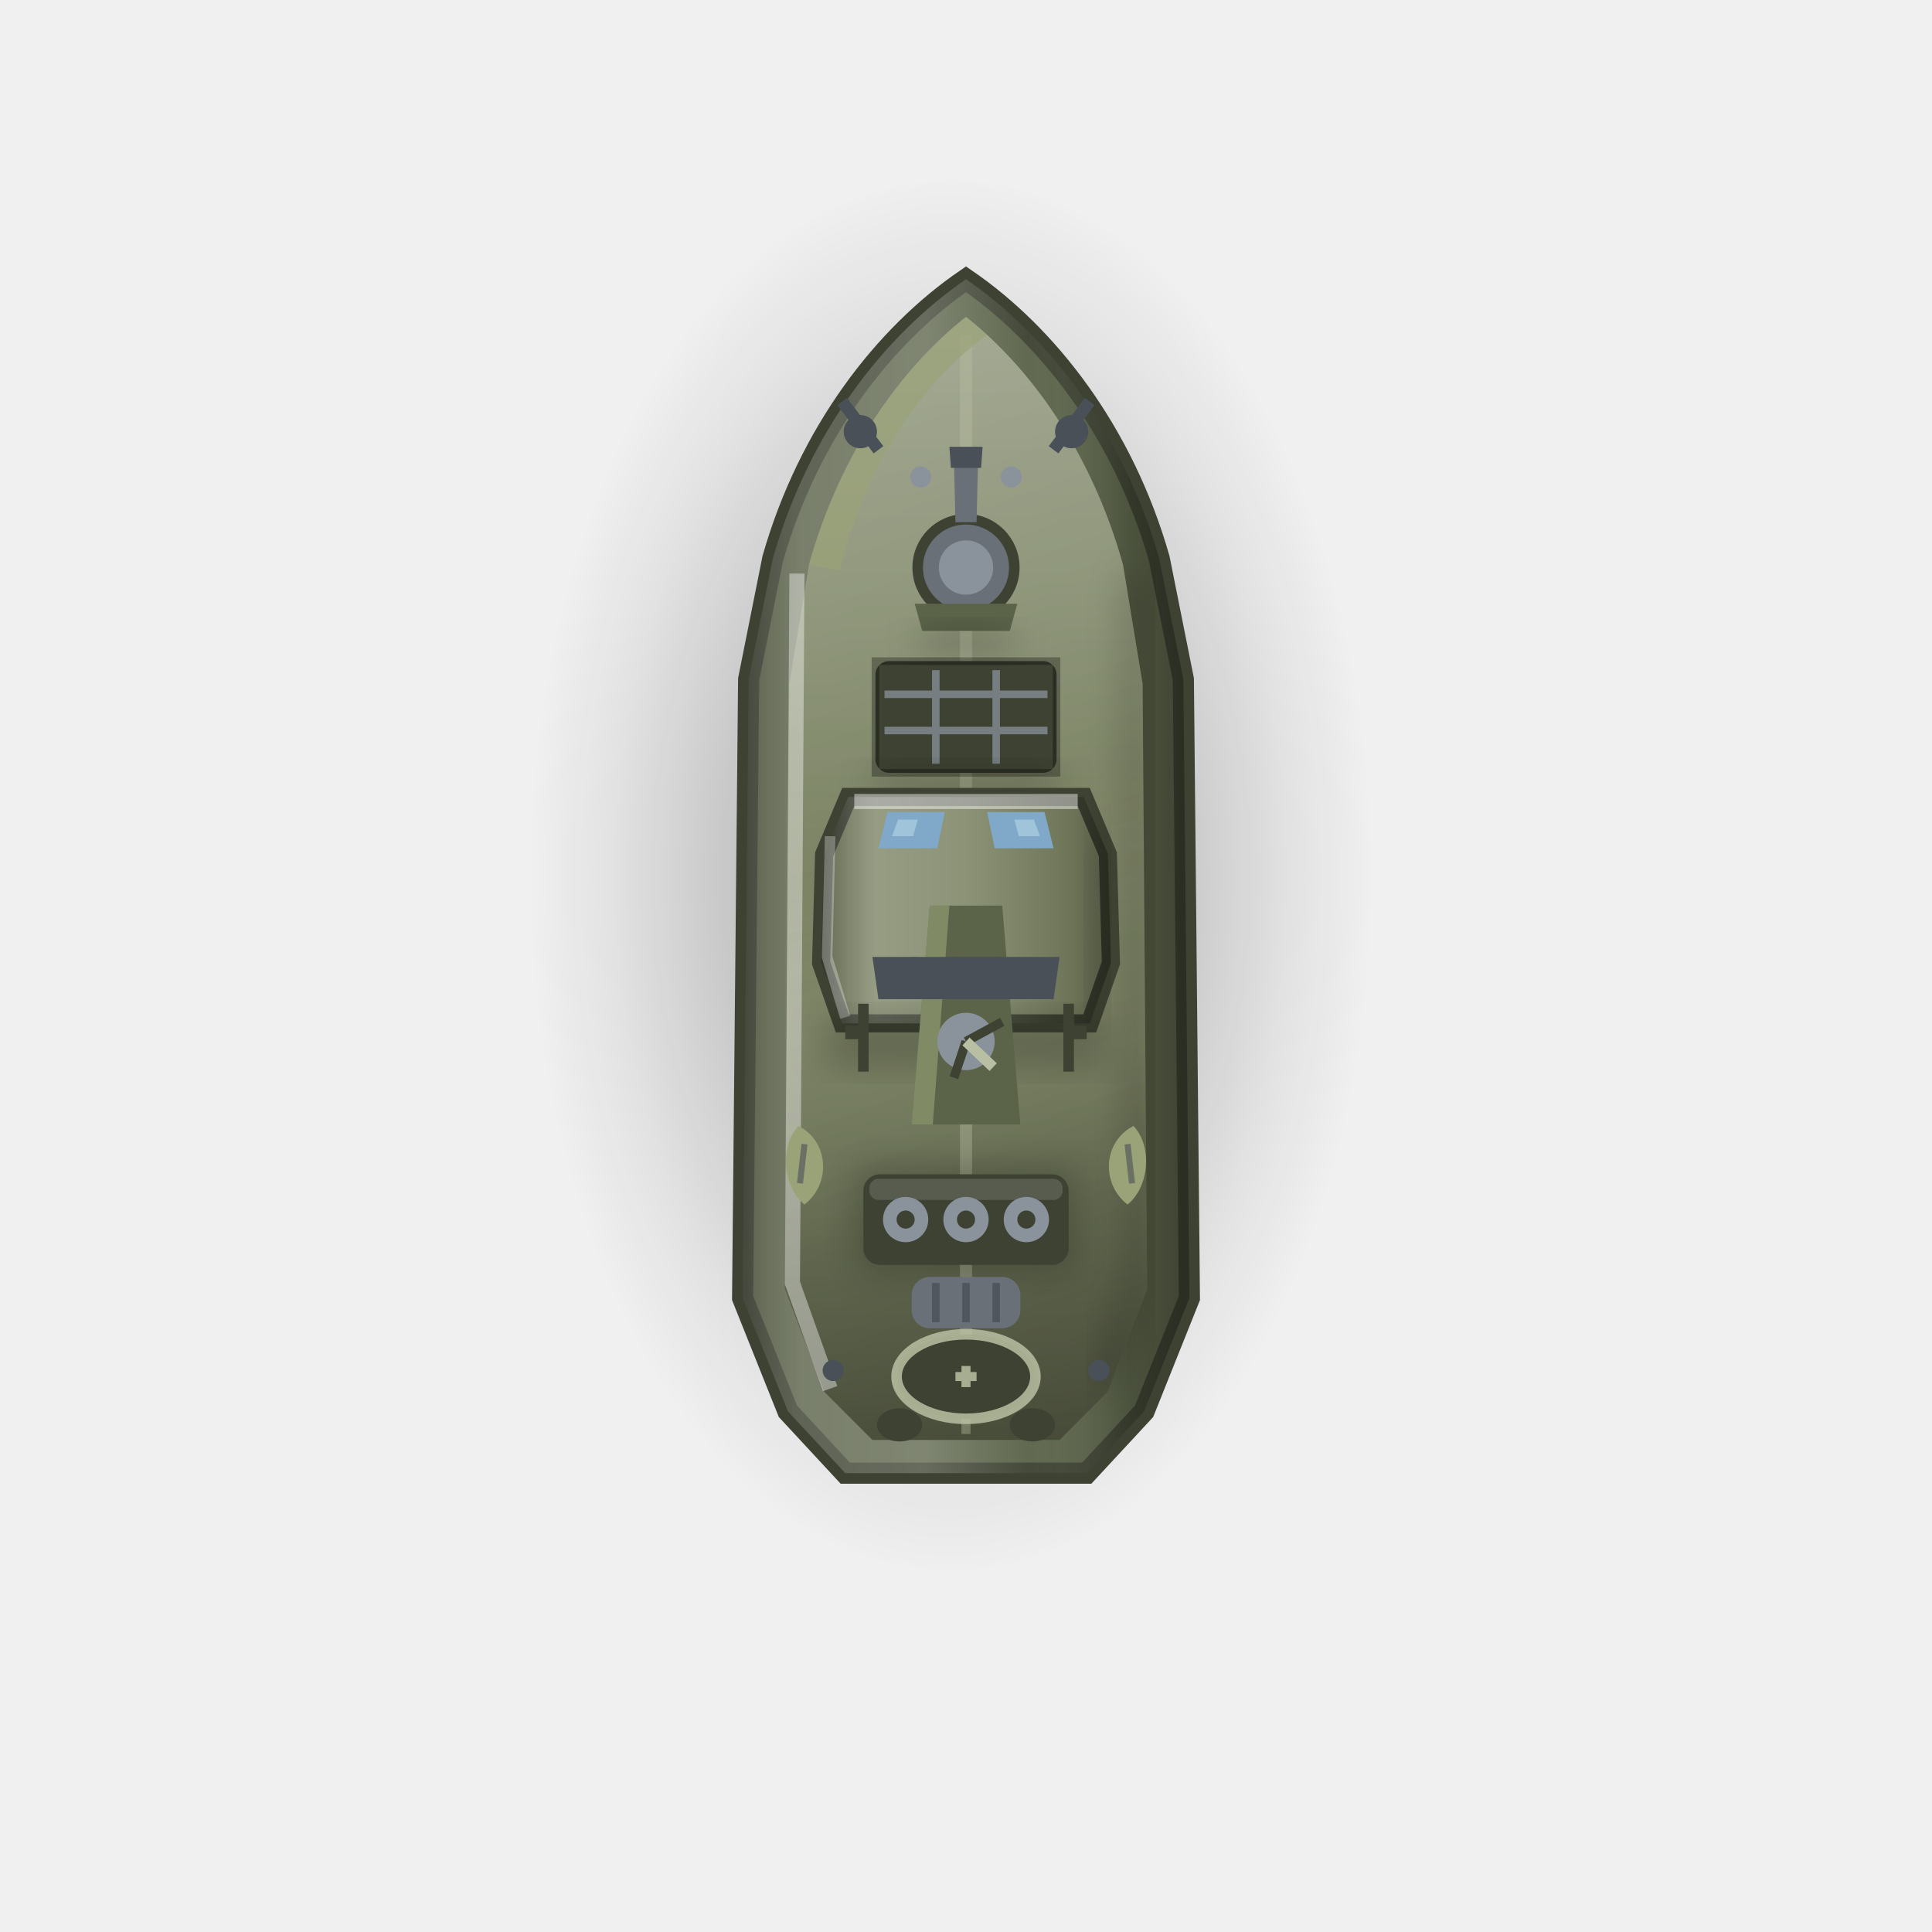
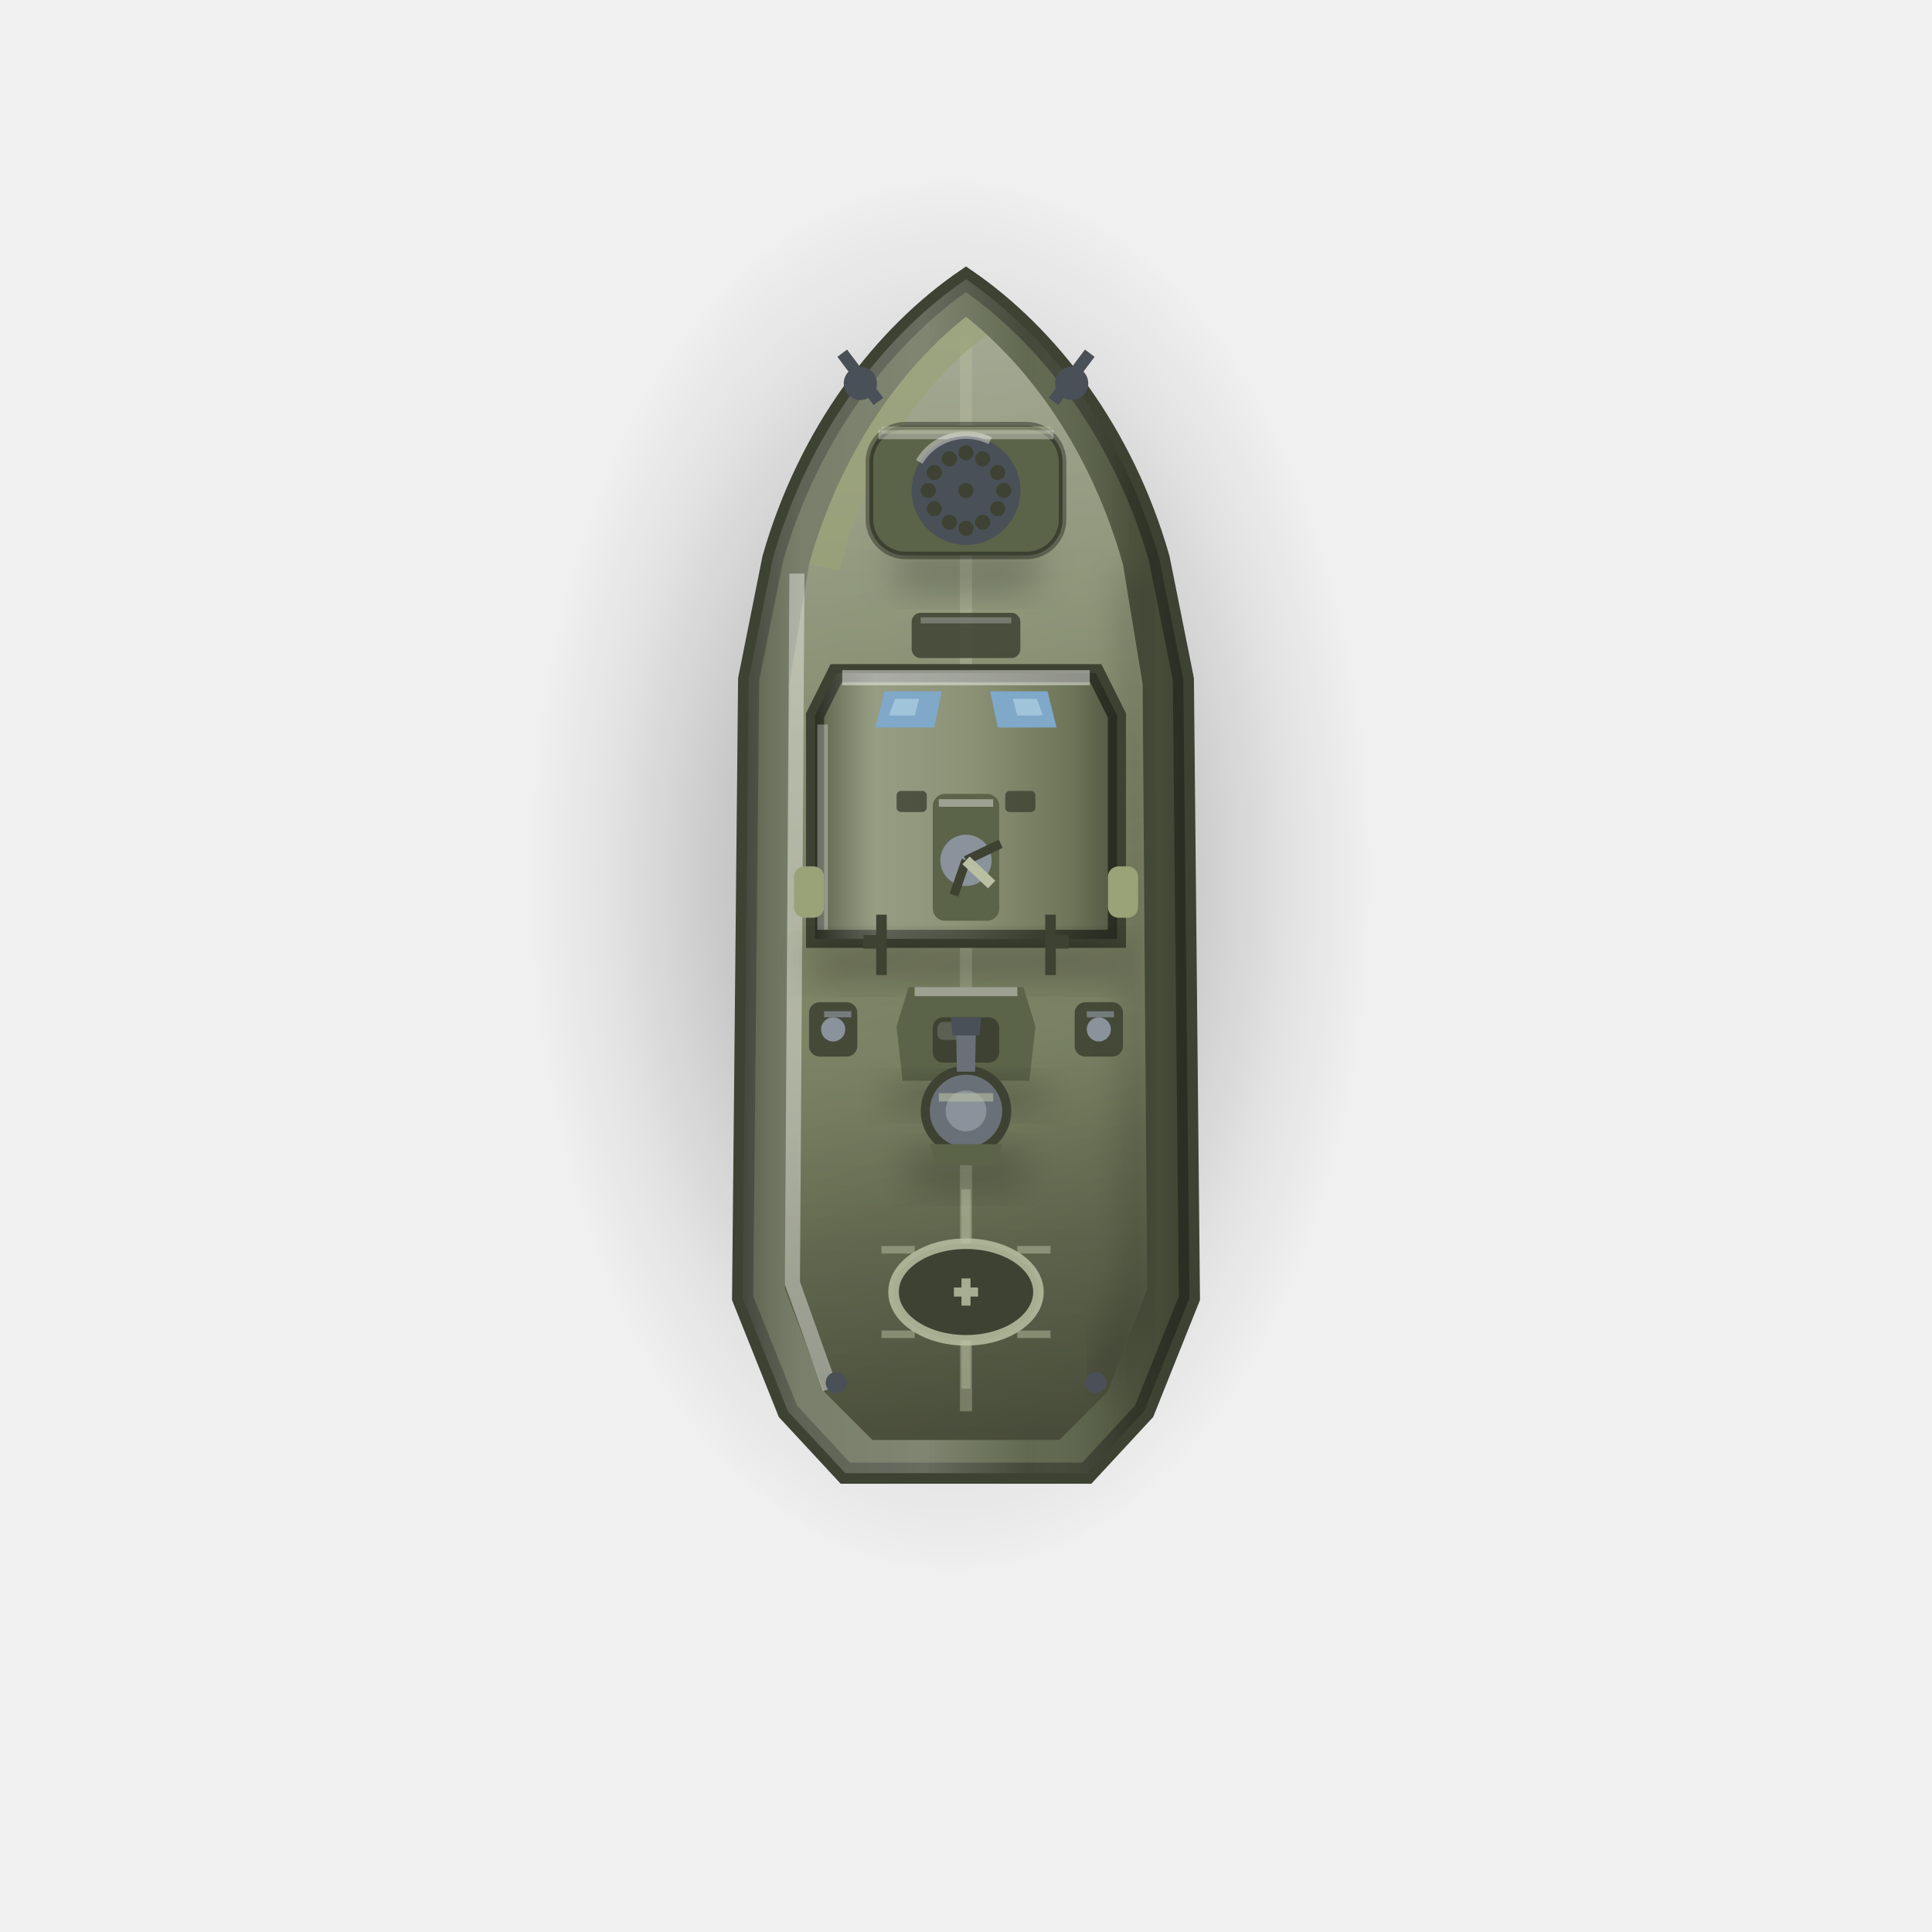
<svg xmlns="http://www.w3.org/2000/svg" viewBox="0 0 128 128" width="128" height="128">
  <defs>
    <style>
    .base{fill:#7c8464}.shade{fill:#5b6349}.dark{fill:#3d4232}.light{fill:#9aa378}.hi{fill:#b8bfa2}
    .metal{fill:#6a7077}.metalS{fill:#8a929b}.metalL{fill:#4a5057}
    .glass{fill:#7fa8c9}.glassL{fill:#a9cbdf}.rubber{fill:#2b2e28}
  </style>
-     <filter id="f1" x="-40%" y="-40%" width="180%" height="180%">
+     <filter id="oc1f1" x="-40%" y="-40%" width="180%" height="180%">
      <feGaussianBlur stdDeviation="1.2" />
    </filter>
-     <filter id="f2" x="-60%" y="-60%" width="220%" height="220%">
+     <filter id="oc1f2" x="-60%" y="-60%" width="220%" height="220%">
      <feGaussianBlur stdDeviation="2.2" />
    </filter>
-     <radialGradient id="gs" cx=".5" cy=".5" r=".5">
+     <radialGradient id="oc1gs" cx=".5" cy=".5" r=".5">
      <stop offset="0" stop-color="#000" stop-opacity=".36" />
      <stop offset=".5" stop-color="#000" stop-opacity=".18" />
      <stop offset=".8" stop-color="#000" stop-opacity=".06" />
      <stop offset="1" stop-color="#000" stop-opacity="0" />
    </radialGradient>
-     <linearGradient id="g1" gradientUnits="userSpaceOnUse" x1="47" y1="58" x2="81" y2="58">
+     <linearGradient id="oc1g1" gradientUnits="userSpaceOnUse" x1="47" y1="58" x2="81" y2="58">
      <stop offset="0" stop-color="#000" stop-opacity=".28" />
      <stop offset=".18" stop-color="#fff" stop-opacity=".18" />
      <stop offset=".42" stop-color="#fff" stop-opacity=".22" />
      <stop offset=".62" stop-color="#fff" stop-opacity=".04" />
      <stop offset=".82" stop-color="#000" stop-opacity=".16" />
      <stop offset="1" stop-color="#000" stop-opacity=".4" />
    </linearGradient>
-     <linearGradient id="g2" gradientUnits="userSpaceOnUse" x1="64" y1="19" x2="64" y2="100">
+     <linearGradient id="oc1g2" gradientUnits="userSpaceOnUse" x1="64" y1="19" x2="64" y2="100">
      <stop offset="0" stop-color="#fff" stop-opacity=".2" />
      <stop offset=".35" stop-color="#fff" stop-opacity=".05" />
      <stop offset=".62" stop-color="#000" stop-opacity="0" />
      <stop offset="1" stop-color="#000" stop-opacity=".28" />
    </linearGradient>
-     <linearGradient id="g4" gradientUnits="userSpaceOnUse" x1="52" y1="22" x2="78" y2="94">
+     <linearGradient id="oc1g4" gradientUnits="userSpaceOnUse" x1="52" y1="22" x2="78" y2="94">
      <stop offset="0" stop-color="#fff" stop-opacity=".16" />
      <stop offset=".45" stop-color="#fff" stop-opacity="0" />
      <stop offset=".75" stop-color="#000" stop-opacity=".1" />
      <stop offset="1" stop-color="#000" stop-opacity=".26" />
    </linearGradient>
-     <linearGradient id="g3" gradientUnits="userSpaceOnUse" x1="54" y1="58" x2="74" y2="58">
+     <linearGradient id="oc1g3" gradientUnits="userSpaceOnUse" x1="54" y1="53" x2="74" y2="53">
      <stop offset="0" stop-color="#000" stop-opacity=".28" />
      <stop offset=".2" stop-color="#fff" stop-opacity=".2" />
      <stop offset=".5" stop-color="#fff" stop-opacity=".12" />
      <stop offset=".85" stop-color="#000" stop-opacity=".12" />
      <stop offset="1" stop-color="#000" stop-opacity=".34" />
    </linearGradient>
  </defs>
-   <ellipse cx="63" cy="58" rx="28" ry="46" fill="url(#gs)" />
+   <ellipse cx="63" cy="58" rx="28" ry="46" fill="url(#oc1gs)" />
  <path class="shade" d="M64 18.5 C58.6 22.2 53.6 28.6 51.2 37 L49.6 45 L49.2 86 L52.2 93.5 L56 97.6 L72 97.6 L75.8 93.5 L78.8 86 L78.4 45 L76.8 37 C74.4 28.6 69.4 22.2 64 18.5 Z" stroke="#3d4232" stroke-width="1.4" />
-   <path d="M64 18.5 C58.6 22.2 53.6 28.6 51.2 37 L49.6 45 L49.2 86 L52.2 93.5 L56 97.6 L72 97.6 L75.8 93.5 L78.8 86 L78.4 45 L76.8 37 C74.4 28.6 69.4 22.2 64 18.5 Z" fill="url(#g1)" />
+   <path d="M64 18.5 C58.6 22.2 53.6 28.6 51.2 37 L49.6 45 L49.2 86 L52.2 93.5 L56 97.6 L72 97.6 L75.8 93.5 L78.8 86 L78.4 45 L76.8 37 C74.4 28.6 69.4 22.2 64 18.5 Z" fill="url(#oc1g1)" />
  <path class="base" d="M64 21 C59.8 24.3 55.7 29.9 53.6 37.4 L52.3 45.3 L52 85.4 L54.6 92.2 L57.8 95.4 L70.2 95.4 L73.4 92.2 L76 85.4 L75.7 45.3 L74.4 37.4 C72.3 29.9 68.2 24.3 64 21 Z" />
-   <path d="M64 21 C59.8 24.3 55.7 29.9 53.6 37.4 L52.3 45.3 L52 85.4 L54.6 92.2 L57.8 95.4 L70.2 95.4 L73.4 92.2 L76 85.4 L75.7 45.3 L74.4 37.4 C72.3 29.9 68.2 24.3 64 21 Z" fill="url(#g2)" />
-   <path d="M64 21 C59.8 24.3 55.7 29.9 53.6 37.4 L52.3 45.3 L52 85.4 L54.6 92.2 L57.8 95.4 L70.2 95.4 L73.4 92.2 L76 85.4 L75.7 45.3 L74.4 37.4 C72.3 29.9 68.2 24.3 64 21 Z" fill="url(#g4)" />
+   <path d="M64 21 C59.8 24.3 55.7 29.9 53.6 37.4 L52.3 45.3 L52 85.4 L54.6 92.2 L57.8 95.4 L70.2 95.4 L73.4 92.2 L76 85.4 L75.7 45.3 L74.4 37.4 C72.3 29.9 68.2 24.3 64 21 Z" fill="url(#oc1g2)" />
+   <path d="M64 21 C59.8 24.3 55.7 29.9 53.6 37.4 L52.3 45.3 L52 85.4 L54.6 92.2 L57.8 95.4 L70.2 95.4 L73.4 92.2 L76 85.4 L75.7 45.3 L74.4 37.4 C72.3 29.9 68.2 24.3 64 21 Z" fill="url(#oc1g4)" />
  <path d="M52.8 38 L52.5 85 L55 92" stroke="#fff" stroke-width="1" opacity=".4" fill="none" />
-   <path d="M75.2 38 L75.5 85 L73 92" stroke="#000" stroke-width="1.4" opacity=".24" fill="none" filter="url(#f1)" />
+   <path d="M75.2 38 L75.5 85 L73 92" stroke="#000" stroke-width="1.4" opacity=".24" fill="none" filter="url(#oc1f1)" />
  <path d="M64 22.2 L64 93.5" stroke="#b8bfa2" stroke-width=".8" opacity=".4" fill="none" />
  <path class="light" d="M64 21 C59.8 24.3 55.7 29.9 53.6 37.4 L55.6 37.8 C57.5 30.6 61 25.4 65.4 22.2 Z" opacity=".7" />
-   <circle class="metalL" cx="57" cy="28.6" r="1.1" />
-   <circle class="metalL" cx="71" cy="28.6" r="1.1" />
-   <path d="M55.8 26.6 L58.2 29.8 M69.8 29.8 L72.2 26.6" stroke="#4a5057" stroke-width=".8" fill="none" />
-   <circle class="metalS" cx="61" cy="31.6" r=".7" />
-   <circle class="metalS" cx="67" cy="31.6" r=".7" />
-   <circle class="metal" cx="64" cy="37.6" r="3.2" />
-   <circle cx="64" cy="37.6" r="3.2" fill="none" stroke="#3d4232" stroke-width=".7" />
-   <circle class="metalS" cx="64" cy="37.6" r="1.8" />
-   <path class="metal" d="M63.2 30.4 L64.8 30.4 L64.7 34.6 L63.3 34.6 Z" />
-   <path class="metalL" d="M62.9 29.6 L65.1 29.6 L65 31 L63 31 Z" />
-   <path class="shade" d="M60.6 40 L67.4 40 L66.9 41.8 L61.1 41.8 Z" />
-   <rect class="dark" x="58" y="43.8" width="12" height="7.4" rx=".9" />
-   <path d="M62 44.4 L62 50.6 M66 44.4 L66 50.6 M58.6 46 L69.4 46 M58.6 48.4 L69.4 48.4" stroke="#8a929b" stroke-width=".5" opacity=".75" fill="none" />
-   <path d="M58 43.8 L70 43.8 L70 51.2 L58 51.2 Z" fill="none" stroke="#000" stroke-width=".5" opacity=".3" />
-   <path d="M60.8 41.6 L67.2 41.6 L66.8 43.4 L61.2 43.4 Z" fill="#000" opacity=".2" filter="url(#f1)" />
-   <path d="M57.8 51 L70.2 51 L70 53 L58 53 Z" fill="#000" opacity=".2" filter="url(#f1)" />
-   <path class="base" d="M56.2 52.8 L71.8 52.8 L73.4 56.6 L73.6 63.8 L72.2 67.8 L55.8 67.8 L54.4 63.8 L54.6 56.6 Z" stroke="#3d4232" stroke-width="1.2" />
-   <path d="M56.2 52.8 L71.8 52.8 L73.4 56.6 L73.6 63.8 L72.2 67.8 L55.8 67.8 L54.4 63.8 L54.6 56.6 Z" fill="url(#g3)" />
-   <path d="M56.6 53.1 L71.4 53.1" stroke="#fff" stroke-width="1" opacity=".45" fill="none" />
-   <path d="M55 55.4 L54.8 63.4 L56 67.4" stroke="#fff" stroke-width=".7" opacity=".3" fill="none" />
-   <path d="M73 55.4 L73.2 63.4 L72.2 67.4" stroke="#000" stroke-width="1.2" opacity=".26" fill="none" filter="url(#f1)" />
-   <path d="M54.6 67.6 L73.4 67.6 L73.2 70.6 L54.8 70.6 Z" fill="#000" opacity=".22" filter="url(#f1)" />
-   <path class="glass" d="M58.8 53.8 L62.6 53.8 L62.1 56.2 L58.2 56.2 Z M69.2 53.8 L65.4 53.8 L65.9 56.2 L69.8 56.2 Z" />
-   <path class="glassL" d="M59.5 54.3 L60.8 54.3 L60.5 55.4 L59.1 55.4 Z" opacity=".8" />
-   <path class="glassL" d="M68.5 54.3 L67.2 54.3 L67.5 55.4 L68.9 55.4 Z" opacity=".8" />
-   <path class="shade" d="M61.6 60 L66.4 60 L67.6 74.5 L60.4 74.5 Z" />
-   <path class="light" d="M61.6 60 L62.9 60 L61.8 74.5 L60.4 74.5 Z" opacity=".6" />
-   <path class="metalL" d="M57.8 63.4 L70.2 63.4 L69.8 66.2 L58.2 66.2 Z" />
-   <path d="M60.6 63.4 L60.6 66.2 M63.4 63.4 L63.4 66.2 M66.2 63.4 L66.2 66.2 M58.5 64.8 L69.5 64.8" stroke="#4a5057" stroke-width=".4" opacity=".8" fill="none" />
-   <circle class="metalS" cx="64" cy="69" r="1.9" />
-   <path d="M64 69 L66.4 67.7 M64 69 L63.2 71.4" stroke="#3d4232" stroke-width=".6" fill="none" />
-   <path d="M64 69 L65.8 70.7" stroke="#b8bfa2" stroke-width=".7" fill="none" />
-   <path d="M57.2 66.5 L57.2 71 M70.8 66.5 L70.8 71" stroke="#3d4232" stroke-width=".7" fill="none" />
-   <path d="M56 68.4 L57.4 68.4 M72 68.4 L70.6 68.4" stroke="#3d4232" stroke-width=".9" fill="none" />
-   <path class="light" d="M52.9 74.6 C54.9 75.6 55.1 78.4 53.3 79.8 C51.9 78.7 51.6 76 52.9 74.6 Z" />
-   <path d="M53.3 75.8 L53 78.4" stroke="#4a5057" stroke-width=".4" opacity=".6" fill="none" />
-   <path class="light" d="M75.1 74.6 C73.1 75.6 72.9 78.4 74.7 79.8 C76.1 78.7 76.4 76 75.1 74.6 Z" />
-   <path d="M74.7 75.8 L75 78.4" stroke="#4a5057" stroke-width=".4" opacity=".6" fill="none" />
-   <path d="M56.8 77.4 L71.2 77.4 L71.2 84.2 L56.8 84.2 Z" fill="#000" opacity=".22" filter="url(#f1)" />
-   <rect class="dark" x="57.2" y="77.8" width="13.6" height="6" rx="1.1" />
-   <rect x="57.6" y="78.1" width="12.8" height="1.4" rx=".6" fill="#fff" opacity=".14" />
-   <circle class="metalS" cx="60" cy="80.8" r="1.5" />
-   <circle class="metalS" cx="64" cy="80.8" r="1.5" />
-   <circle class="metalS" cx="68" cy="80.8" r="1.5" />
-   <circle class="dark" cx="60" cy="80.8" r=".6" />
-   <circle class="dark" cx="64" cy="80.8" r=".6" />
-   <circle class="dark" cx="68" cy="80.8" r=".6" />
-   <rect class="metal" x="60.4" y="84.6" width="7.2" height="3.4" rx="1.2" />
-   <path d="M62 85 L62 87.6 M64 85 L64 87.6 M66 85 L66 87.6" stroke="#4a5057" stroke-width=".5" opacity=".8" fill="none" />
-   <path d="M64 88.4 L64 95" stroke="#b8bfa2" stroke-width=".6" opacity=".4" fill="none" />
-   <ellipse class="dark" cx="64" cy="91.2" rx="4.6" ry="2.8" />
-   <ellipse cx="64" cy="91.2" rx="4.6" ry="2.8" fill="none" stroke="#b8bfa2" stroke-width=".7" opacity=".85" />
-   <path d="M63.3 91.2 L64.7 91.2 M64 90.5 L64 91.9" stroke="#b8bfa2" stroke-width=".6" opacity=".85" fill="none" />
-   <ellipse class="dark" cx="59.6" cy="94.4" rx="1.5" ry="1.1" />
-   <ellipse class="dark" cx="68.4" cy="94.4" rx="1.5" ry="1.1" />
-   <circle class="metalL" cx="55.2" cy="90.8" r=".7" />
-   <circle class="metalL" cx="72.8" cy="90.8" r=".7" />
+   <circle class="metalL" cx="57" cy="25.4" r="1.1" />
+   <circle class="metalL" cx="71" cy="25.4" r="1.1" />
+   <path d="M55.8 23.4 L58.2 26.6 M69.8 26.6 L72.2 23.4" stroke="#4a5057" stroke-width=".8" fill="none" />
+   <path d="M59 36.4 L69 36.4 L68.4 39.2 L59.6 39.2 Z" fill="#000" opacity=".22" filter="url(#oc1f1)" />
+   <rect class="shade" x="57.6" y="28.2" width="12.8" height="8.6" rx="2.4" stroke="#000" stroke-opacity=".35" stroke-width=".5" />
+   <path d="M58.2 28.8 L69.8 28.8" stroke="#fff" stroke-width=".6" opacity=".35" fill="none" />
+   <circle class="metalL" cx="64" cy="32.5" r="3.6" />
+   <circle class="dark" cx="64" cy="32.5" r=".5" />
+   <g class="dark">
+     <circle cx="66.5" cy="32.5" r=".5" />
+     <circle cx="66.1" cy="33.7" r=".5" />
+     <circle cx="65.1" cy="34.6" r=".5" />
+     <circle cx="64" cy="35" r=".5" />
+     <circle cx="62.9" cy="34.6" r=".5" />
+     <circle cx="61.9" cy="33.7" r=".5" />
+     <circle cx="61.5" cy="32.5" r=".5" />
+     <circle cx="61.9" cy="31.3" r=".5" />
+     <circle cx="62.9" cy="30.4" r=".5" />
+     <circle cx="64" cy="30" r=".5" />
+     <circle cx="65.1" cy="30.4" r=".5" />
+     <circle cx="66.1" cy="31.3" r=".5" />
+   </g>
+   <path d="M60.9 30.6 A3.6 3.6 0 0 1 65.6 29.2" stroke="#fff" stroke-width=".5" opacity=".4" fill="none" />
+   <path class="hi" d="M58.4 28.5 L69.6 28.5" stroke="#b8bfa2" stroke-width=".5" opacity=".5" fill="none" />
+   <rect class="dark" x="60.4" y="40.6" width="7.2" height="3" rx=".6" opacity=".85" />
+   <path d="M61 41.1 L67 41.1" stroke="#fff" stroke-width=".4" opacity=".25" fill="none" />
+   <path class="base" d="M55.4 44.6 L72.6 44.6 L74 47.4 L74 62.2 L54 62.2 L54 47.4 Z" stroke="#3d4232" stroke-width="1.2" />
+   <path d="M55.4 44.6 L72.6 44.6 L74 47.4 L74 62.2 L54 62.2 L54 47.4 Z" fill="url(#oc1g3)" />
+   <path d="M55.8 44.9 L72.2 44.9" stroke="#fff" stroke-width="1" opacity=".45" fill="none" />
+   <path d="M54.5 48 L54.5 61.6" stroke="#fff" stroke-width=".7" opacity=".3" fill="none" />
+   <path d="M73.5 48 L73.5 61.6" stroke="#000" stroke-width="1.2" opacity=".26" fill="none" filter="url(#oc1f1)" />
+   <path d="M53.6 62.4 L74.4 62.4 L74.2 65 L53.8 65 Z" fill="#000" opacity=".22" filter="url(#oc1f1)" />
+   <path class="glass" d="M58.6 45.8 L62.4 45.8 L61.9 48.2 L58 48.2 Z M69.4 45.8 L65.6 45.8 L66.1 48.2 L70 48.2 Z" />
+   <path class="glassL" d="M59.3 46.3 L60.9 46.3 L60.6 47.4 L58.9 47.4 Z" opacity=".8" />
+   <path class="glassL" d="M68.7 46.3 L67.1 46.3 L67.4 47.4 L69.1 47.4 Z" opacity=".8" />
+   <rect class="dark" x="59.4" y="52.4" width="2" height="1.4" rx=".3" opacity=".8" />
+   <rect class="dark" x="66.6" y="52.4" width="2" height="1.4" rx=".3" opacity=".8" />
+   <rect class="light" x="52.6" y="57.4" width="2" height="3.4" rx=".7" />
+   <rect class="light" x="73.4" y="57.4" width="2" height="3.4" rx=".7" />
+   <rect class="shade" x="61.8" y="52.6" width="4.4" height="8.4" rx=".8" />
+   <path d="M62.2 53.2 L65.8 53.2" stroke="#fff" stroke-width=".5" opacity=".4" fill="none" />
+   <circle class="metalS" cx="64" cy="57" r="1.7" />
+   <path d="M64 57 L66.3 55.9 M64 57 L63.2 59.3" stroke="#3d4232" stroke-width=".6" fill="none" />
+   <path d="M64 57 L65.7 58.6" stroke="#b8bfa2" stroke-width=".7" fill="none" />
+   <path d="M58.4 60.6 L58.4 64.6 M69.6 60.6 L69.6 64.6" stroke="#3d4232" stroke-width=".7" fill="none" />
+   <path d="M57.2 62.4 L58.6 62.4 M70.8 62.4 L69.4 62.4" stroke="#3d4232" stroke-width=".9" fill="none" />
+   <path class="shade" d="M60.2 65.4 L67.8 65.4 L68.6 68 L68.2 71.6 L59.8 71.6 L59.4 68 Z" />
+   <path d="M60.6 65.7 L67.4 65.7" stroke="#fff" stroke-width=".6" opacity=".4" fill="none" />
+   <rect class="dark" x="61.8" y="67.4" width="4.4" height="3" rx=".7" />
+   <rect x="62.1" y="67.7" width="1.6" height="1.2" rx=".4" fill="#fff" opacity=".16" />
+   <path d="M58.8 71.6 L69.2 71.6 L69 73.6 L59 73.6 Z" fill="#000" opacity=".2" filter="url(#oc1f1)" />
+   <g class="dark" opacity=".88">
+     <rect x="53.6" y="66.4" width="3.2" height="3.6" rx=".7" />
+     <rect x="71.2" y="66.4" width="3.2" height="3.6" rx=".7" />
+   </g>
+   <circle class="metalS" cx="55.2" cy="68.2" r=".8" />
+   <circle class="metalS" cx="72.8" cy="68.2" r=".8" />
+   <path d="M54.6 67.2 L56.4 67.2 M72 67.2 L73.8 67.2" stroke="#8a929b" stroke-width=".4" opacity=".7" fill="none" />
+   <path d="M60 76.2 L68 76.2 L67.4 78.8 L60.6 78.8 Z" fill="#000" opacity=".2" filter="url(#oc1f1)" />
+   <circle class="metal" cx="64" cy="73.6" r="2.7" />
+   <circle cx="64" cy="73.6" r="2.7" fill="none" stroke="#3d4232" stroke-width=".6" />
+   <circle class="metalS" cx="64" cy="73.6" r="1.35" />
+   <path class="hi" d="M62.2 72.7 L65.8 72.7" stroke="#b8bfa2" stroke-width=".55" opacity=".6" fill="none" />
+   <path class="metal" d="M63.35 68.4 L64.65 68.4 L64.6 71 L63.4 71 Z" />
+   <path class="metalL" d="M63 67.4 L65 67.4 L64.9 68.6 L63.1 68.6 Z" />
+   <path class="shade" d="M61.6 75.8 L66.4 75.8 L66 77.2 L62 77.2 Z" />
+   <path d="M64 78.8 L64 92" stroke="#b8bfa2" stroke-width=".6" opacity=".4" fill="none" />
+   <ellipse class="dark" cx="64" cy="85.6" rx="4.8" ry="3.2" />
+   <ellipse cx="64" cy="85.6" rx="4.8" ry="3.2" fill="none" stroke="#b8bfa2" stroke-width=".7" opacity=".85" />
+   <path d="M63.2 85.6 L64.8 85.6 M64 84.7 L64 86.5" stroke="#b8bfa2" stroke-width=".6" opacity=".85" fill="none" />
+   <path d="M58.4 82.8 L60.6 82.8 M67.4 82.8 L69.6 82.8 M58.4 88.4 L60.6 88.4 M67.4 88.4 L69.6 88.4" stroke="#b8bfa2" stroke-width=".5" opacity=".5" fill="none" />
+   <circle class="metalL" cx="55.4" cy="91.6" r=".7" />
+   <circle class="metalL" cx="72.6" cy="91.6" r=".7" />
</svg>
